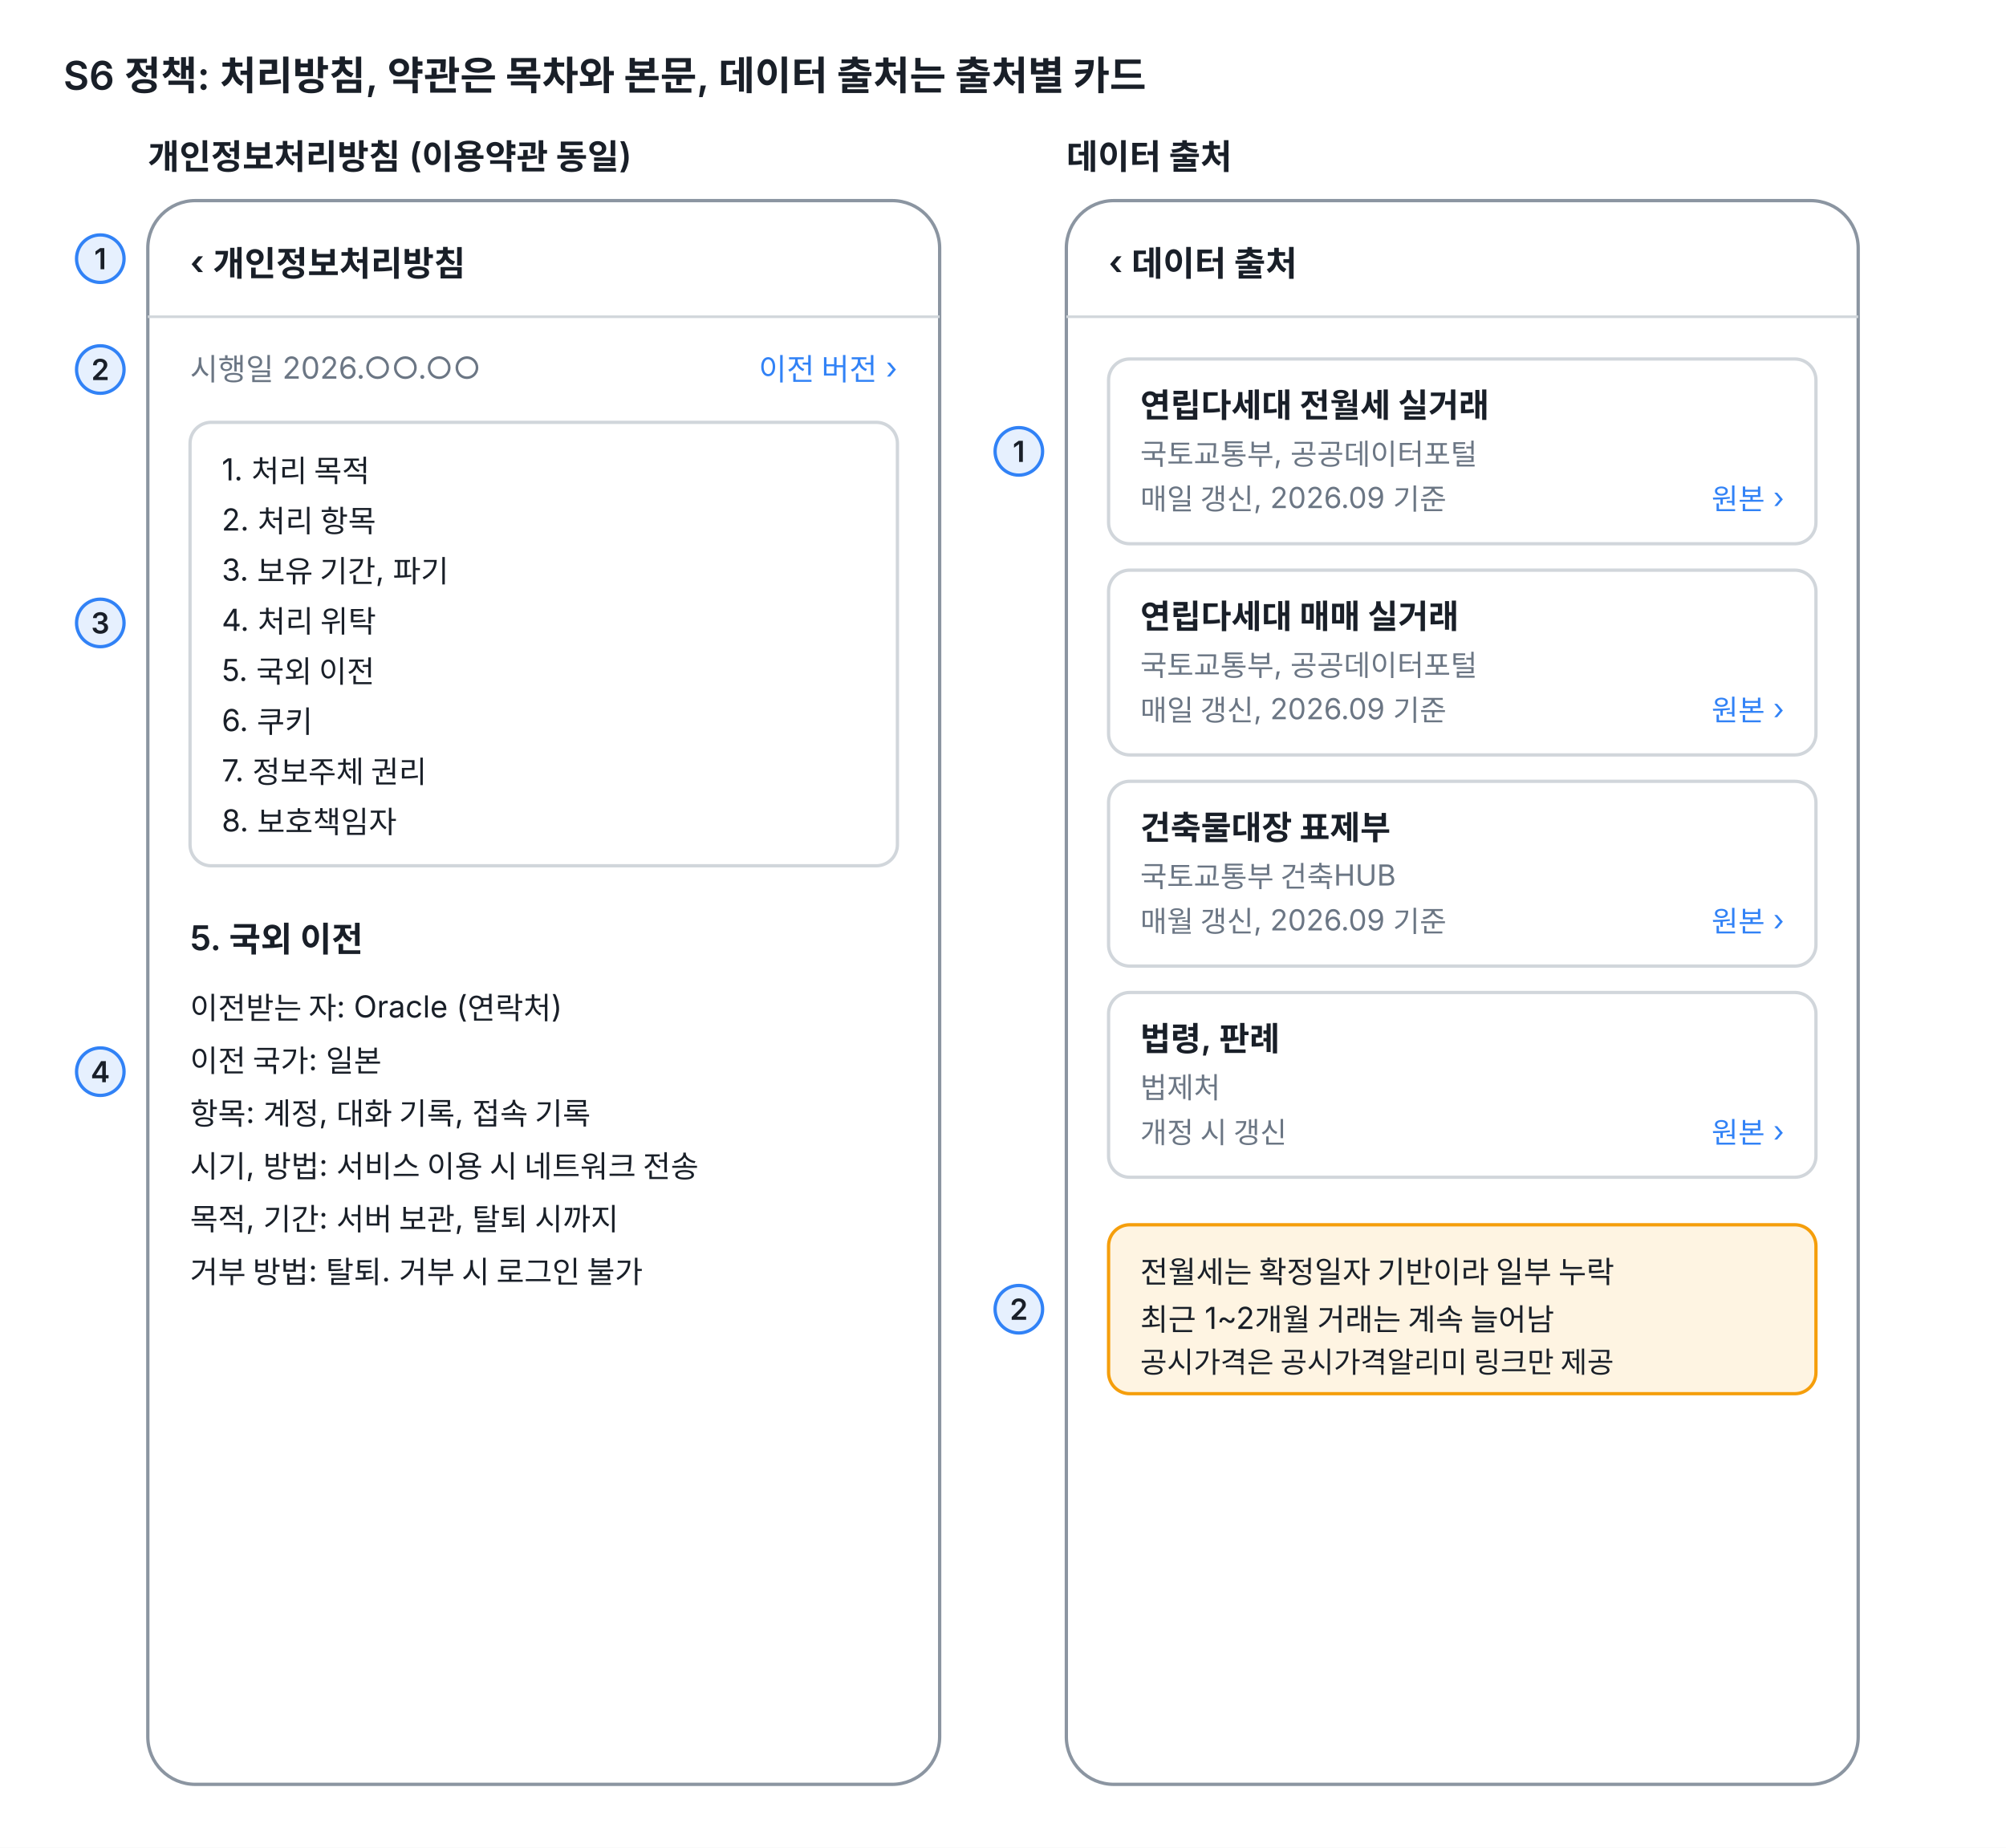
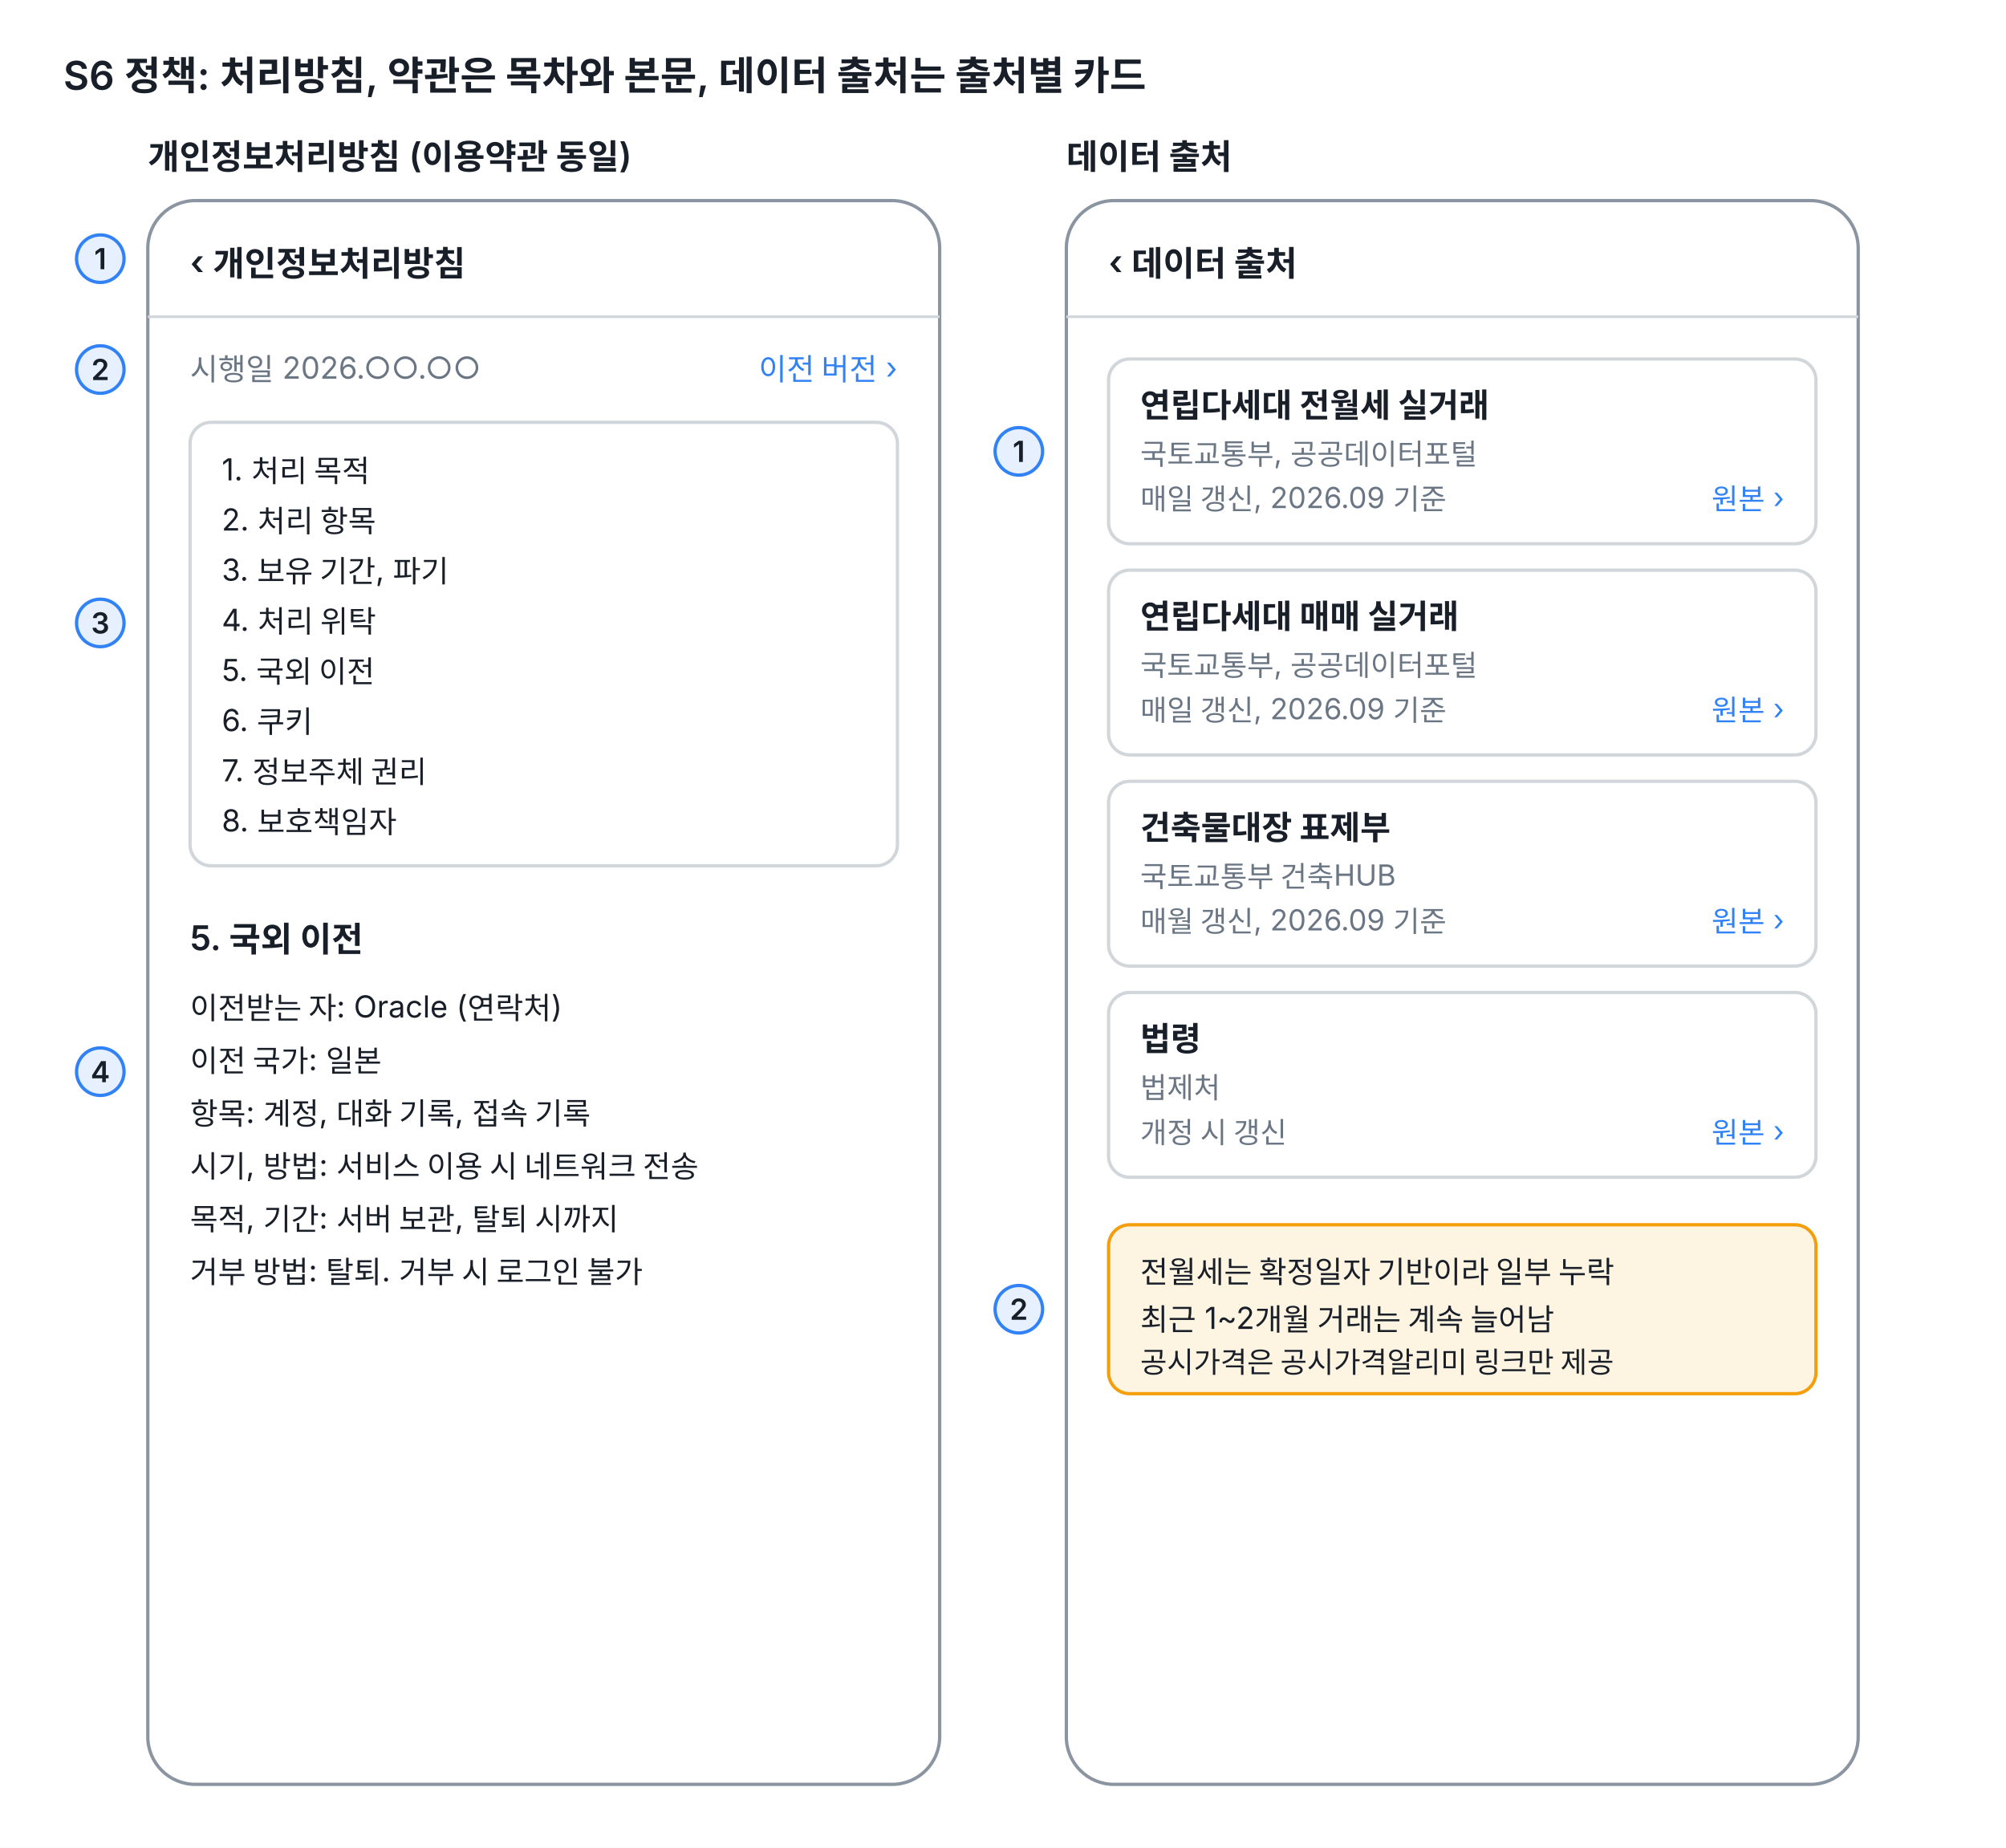
<svg xmlns="http://www.w3.org/2000/svg" font-family="-apple-system, 'Apple SD Gothic Neo', 'Noto Sans KR', sans-serif" viewBox="0 0 760 700" role="img" aria-label="S6 정책: 처리방침, 약관은 목차와 본문, 데이터 출처는 출처별 카드" font-size="12">
  <rect width="100%" height="100%" fill="#ffffff" />
  <text x="24" y="34" font-size="15" font-weight="600" fill="#191f28">S6 정책: 처리방침, 약관은 목차와 본문, 데이터 출처는 출처별 카드</text>
  <text x="56" y="64" font-size="13" font-weight="600" fill="#191f28">개인정보처리방침 (이용약관 동일)</text>
  <text x="404" y="64" font-size="13" font-weight="600" fill="#191f28">데이터 출처</text>
  <g>
    <rect x="56" y="76" width="300" height="600" rx="18" fill="none" stroke="#8b95a1" stroke-width="1.25" />
    <line x1="56" x2="356" y1="120" y2="120" stroke="#d1d6db" />
    <text x="72" y="104" font-size="13" font-weight="600" fill="#191f28">‹ 개인정보처리방침</text>
    <text x="72" y="144" font-size="11.5" fill="#6b7684">시행일 2026.○○.○○</text>
    <text x="340" y="144" font-size="11.5" text-anchor="end" fill="#3182f6">이전 버전 ›</text>
    <rect x="72" y="160" width="268" height="168" rx="8" fill="none" stroke="#d1d6db" stroke-width="1.25" />
    <text x="84" y="182" font-size="11.5" fill="#191f28">1. 처리 목적</text>
    <text x="84" y="201" font-size="11.5" fill="#191f28">2. 처리 항목</text>
    <text x="84" y="220" font-size="11.5" fill="#191f28">3. 보유 기간, 파기</text>
    <text x="84" y="239" font-size="11.5" fill="#191f28">4. 처리 위탁</text>
    <text x="84" y="258" font-size="11.5" fill="#191f28">5. 국외 이전</text>
    <text x="84" y="277" font-size="11.5" fill="#191f28">6. 쿠키</text>
    <text x="84" y="296" font-size="11.5" fill="#191f28">7. 정보주체 권리</text>
    <text x="84" y="315" font-size="11.5" fill="#191f28">8. 보호책임자</text>
    <text x="72" y="360" font-size="13" font-weight="600" fill="#191f28">5. 국외 이전</text>
    <text x="72" y="386" font-size="11.5" fill="#191f28">이전받는 자: Oracle (연락처)</text>
    <text x="72" y="406" font-size="11.5" fill="#191f28">이전 국가: 일본</text>
    <text x="72" y="426" font-size="11.5" fill="#191f28">항목: 계정, 대화 기록, 접속 기록</text>
    <text x="72" y="446" font-size="11.5" fill="#191f28">시기, 방법: 서비스 이용 시 네트워크 전송</text>
    <text x="72" y="466" font-size="11.5" fill="#191f28">목적, 기간: 서버 보관, 탈퇴 시까지</text>
    <text x="72" y="486" font-size="11.5" fill="#191f28">거부 방법: 탈퇴. 거부 시 로그인 불가</text>
  </g>
  <circle cx="38" cy="98" r="9" fill="#3182f6" fill-opacity="0.12" stroke="#3182f6" stroke-width="1.25" />
  <text x="38" y="102" font-size="11" font-weight="600" text-anchor="middle" fill="#191f28">1</text>
  <circle cx="38" cy="140" r="9" fill="#3182f6" fill-opacity="0.12" stroke="#3182f6" stroke-width="1.25" />
  <text x="38" y="144" font-size="11" font-weight="600" text-anchor="middle" fill="#191f28">2</text>
  <circle cx="38" cy="236" r="9" fill="#3182f6" fill-opacity="0.12" stroke="#3182f6" stroke-width="1.25" />
  <text x="38" y="240" font-size="11" font-weight="600" text-anchor="middle" fill="#191f28">3</text>
  <circle cx="38" cy="406" r="9" fill="#3182f6" fill-opacity="0.12" stroke="#3182f6" stroke-width="1.25" />
  <text x="38" y="410" font-size="11" font-weight="600" text-anchor="middle" fill="#191f28">4</text>
  <g>
    <rect x="404" y="76" width="300" height="600" rx="18" fill="none" stroke="#8b95a1" stroke-width="1.25" />
    <line x1="404" x2="704" y1="120" y2="120" stroke="#d1d6db" />
    <text x="420" y="104" font-size="13" font-weight="600" fill="#191f28">‹ 데이터 출처</text>
    <rect x="420" y="136" width="268" height="70" rx="8" fill="none" stroke="#d1d6db" stroke-width="1.25" />
    <text x="432" y="158" font-size="12.5" font-weight="600" fill="#191f28">연립다세대 전월세 실거래</text>
    <text x="432" y="176" font-size="11" fill="#6b7684">국토교통부, 공공데이터포털</text>
    <text x="432" y="193" font-size="11" fill="#6b7684">매일 갱신, 2026.09 기준</text>
    <text x="676" y="193" font-size="11" text-anchor="end" fill="#3182f6">원본 ›</text>
    <rect x="420" y="216" width="268" height="70" rx="8" fill="none" stroke="#d1d6db" stroke-width="1.25" />
    <text x="432" y="238" font-size="12.5" font-weight="600" fill="#191f28">연립다세대 매매 실거래</text>
    <text x="432" y="256" font-size="11" fill="#6b7684">국토교통부, 공공데이터포털</text>
    <text x="432" y="273" font-size="11" fill="#6b7684">매일 갱신, 2026.09 기준</text>
    <text x="676" y="273" font-size="11" text-anchor="end" fill="#3182f6">원본 ›</text>
    <rect x="420" y="296" width="268" height="70" rx="8" fill="none" stroke="#d1d6db" stroke-width="1.25" />
    <text x="432" y="318" font-size="12.5" font-weight="600" fill="#191f28">건축물대장 표제부</text>
    <text x="432" y="336" font-size="11" fill="#6b7684">국토교통부 건축HUB</text>
    <text x="432" y="353" font-size="11" fill="#6b7684">매월 갱신, 2026.09 기준</text>
    <text x="676" y="353" font-size="11" text-anchor="end" fill="#3182f6">원본 ›</text>
    <rect x="420" y="376" width="268" height="70" rx="8" fill="none" stroke="#d1d6db" stroke-width="1.25" />
-     <text x="432" y="398" font-size="12.5" font-weight="600" fill="#191f28">법령, 판례</text>
+     <text x="432" y="398" font-size="12.5" font-weight="600" fill="#191f28">법령</text>
    <text x="432" y="416" font-size="11" fill="#6b7684">법제처</text>
    <text x="432" y="433" font-size="11" fill="#6b7684">개정 시 갱신</text>
    <text x="676" y="433" font-size="11" text-anchor="end" fill="#3182f6">원본 ›</text>
    <rect x="420" y="464" width="268" height="64" rx="8" fill="#f59e0b" fill-opacity="0.12" stroke="#f59e0b" stroke-width="1.25" />
    <text x="432" y="486" font-size="11.5" fill="#191f28">전월세는 확정일자 기반이라 일부 누락</text>
    <text x="432" y="504" font-size="11.5" fill="#191f28">최근 1~2개월 거래는 계속 늘어남</text>
    <text x="432" y="520" font-size="11" fill="#191f28">공시가격은 공시가격알리미 링크만 제공</text>
  </g>
  <circle cx="386" cy="171" r="9" fill="#3182f6" fill-opacity="0.12" stroke="#3182f6" stroke-width="1.25" />
  <text x="386" y="175" font-size="11" font-weight="600" text-anchor="middle" fill="#191f28">1</text>
  <circle cx="386" cy="496" r="9" fill="#3182f6" fill-opacity="0.12" stroke="#3182f6" stroke-width="1.25" />
  <text x="386" y="500" font-size="11" font-weight="600" text-anchor="middle" fill="#191f28">2</text>
</svg>
